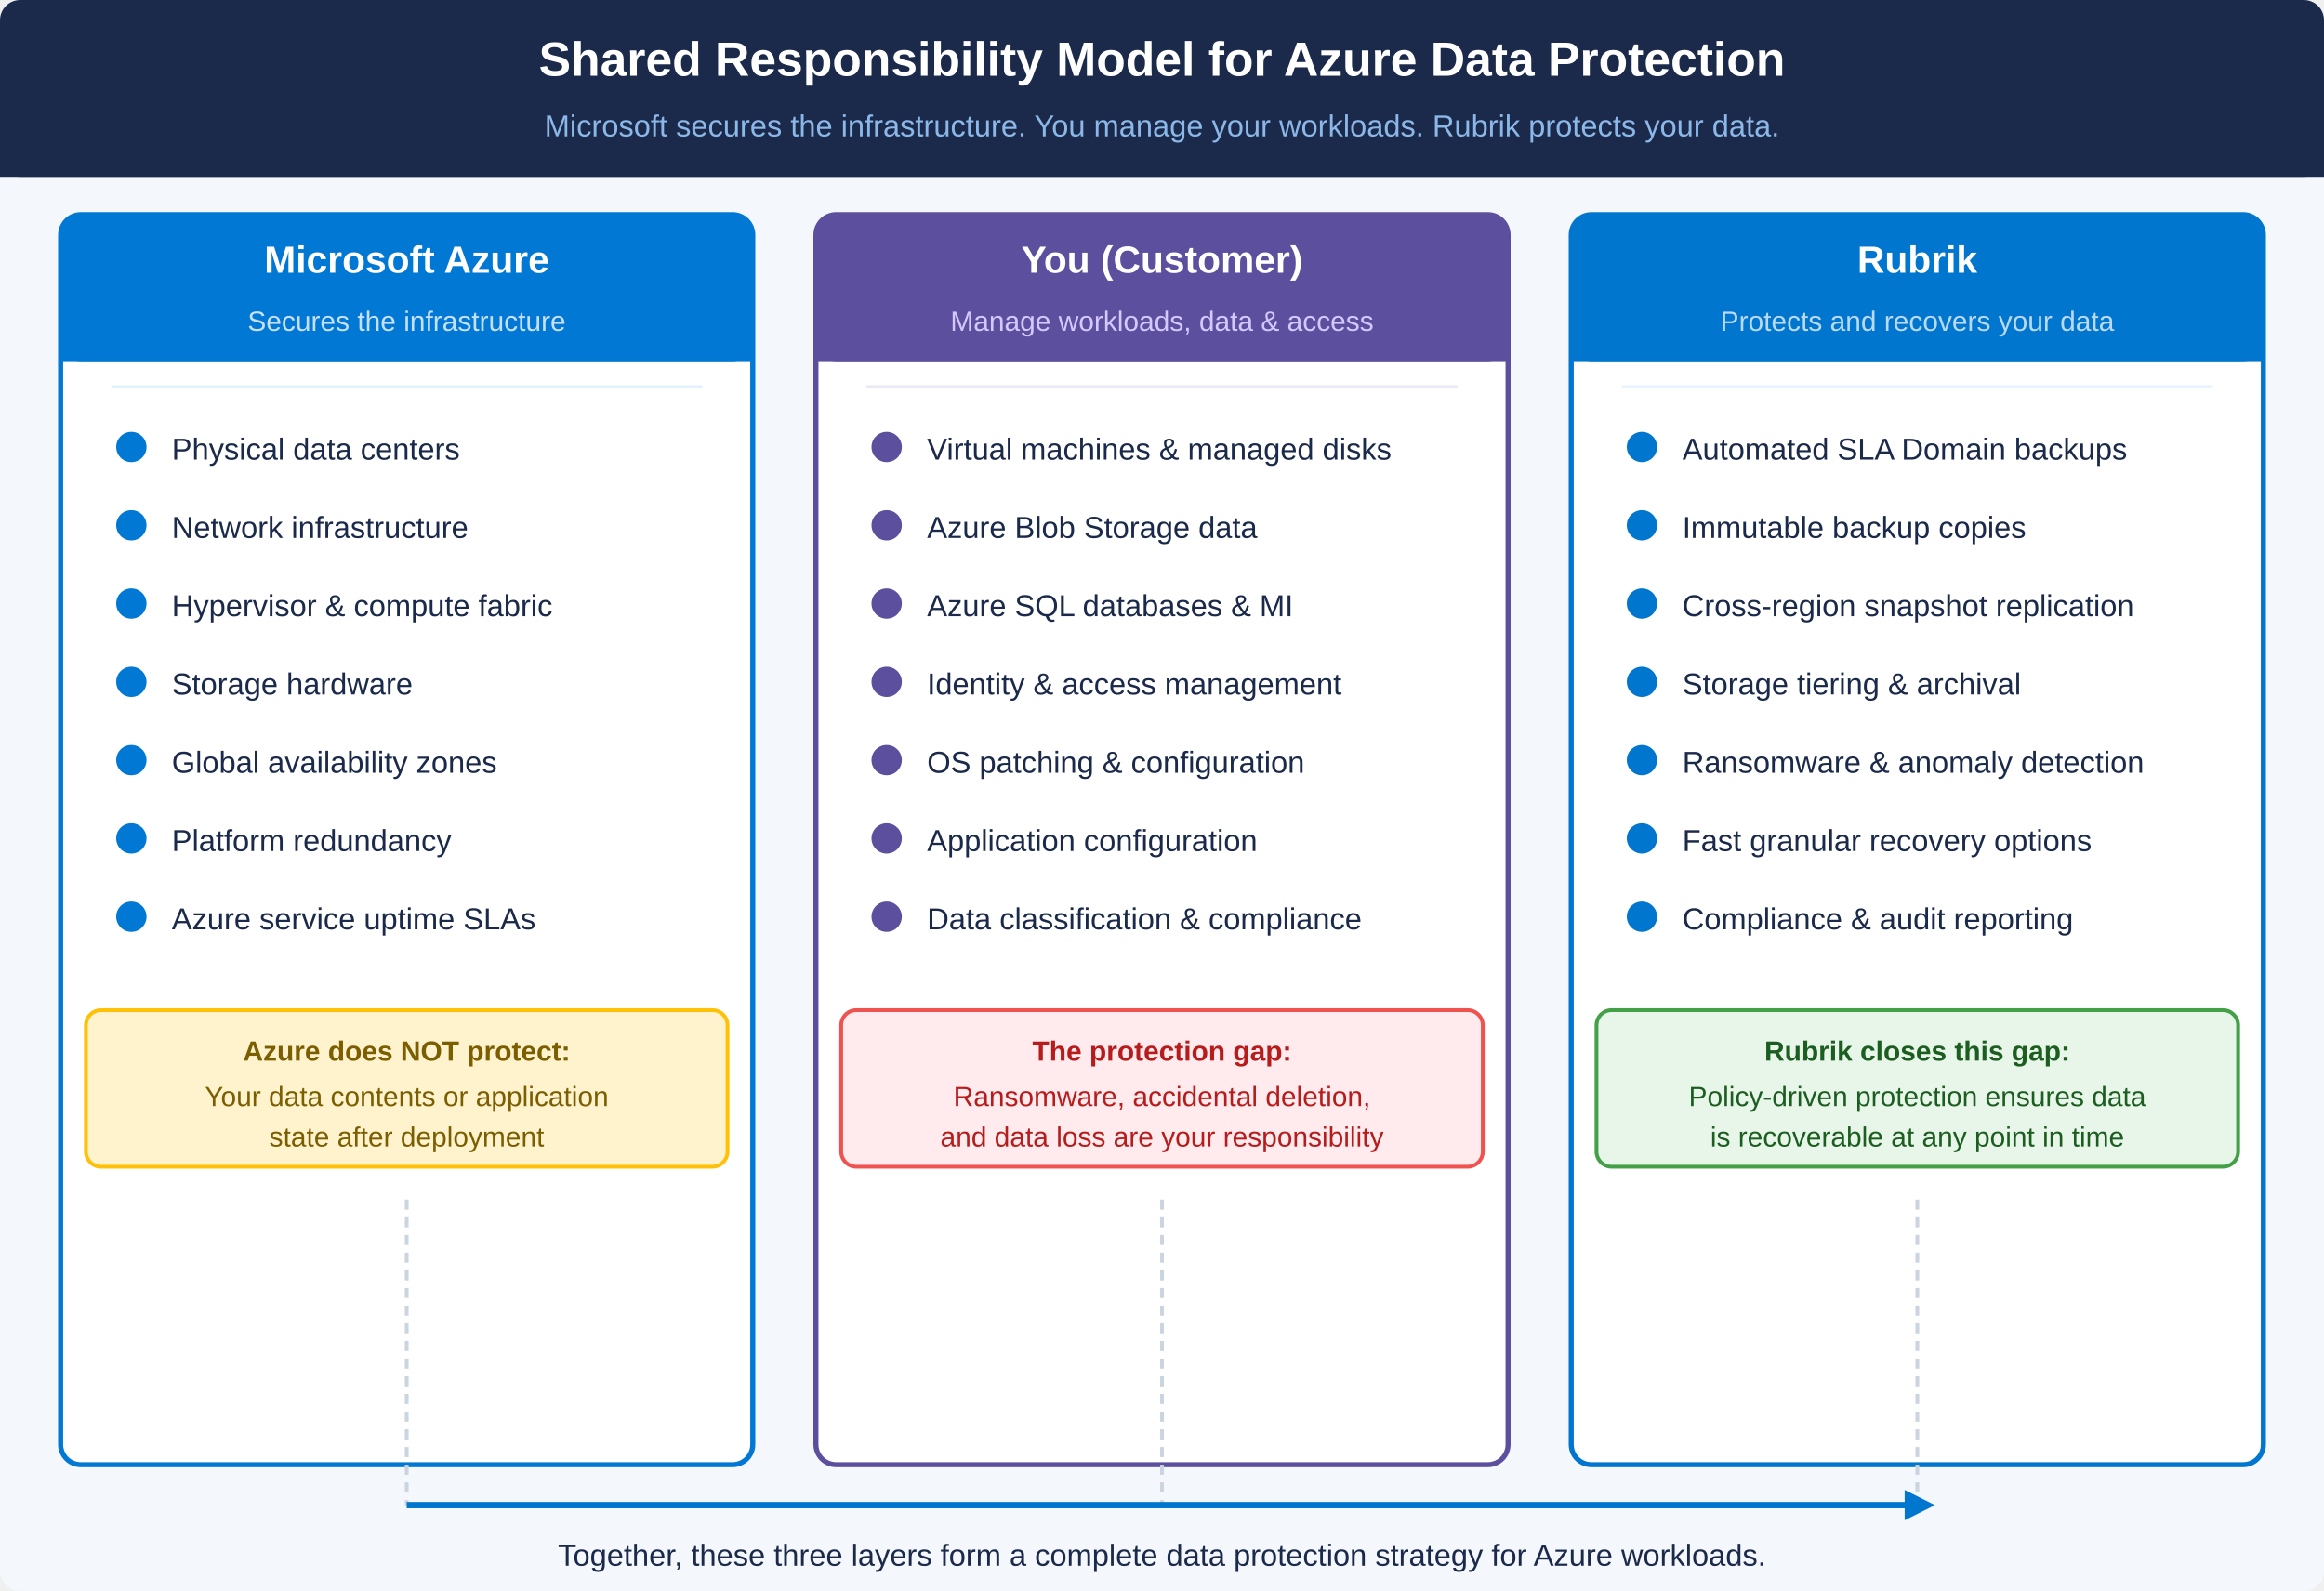
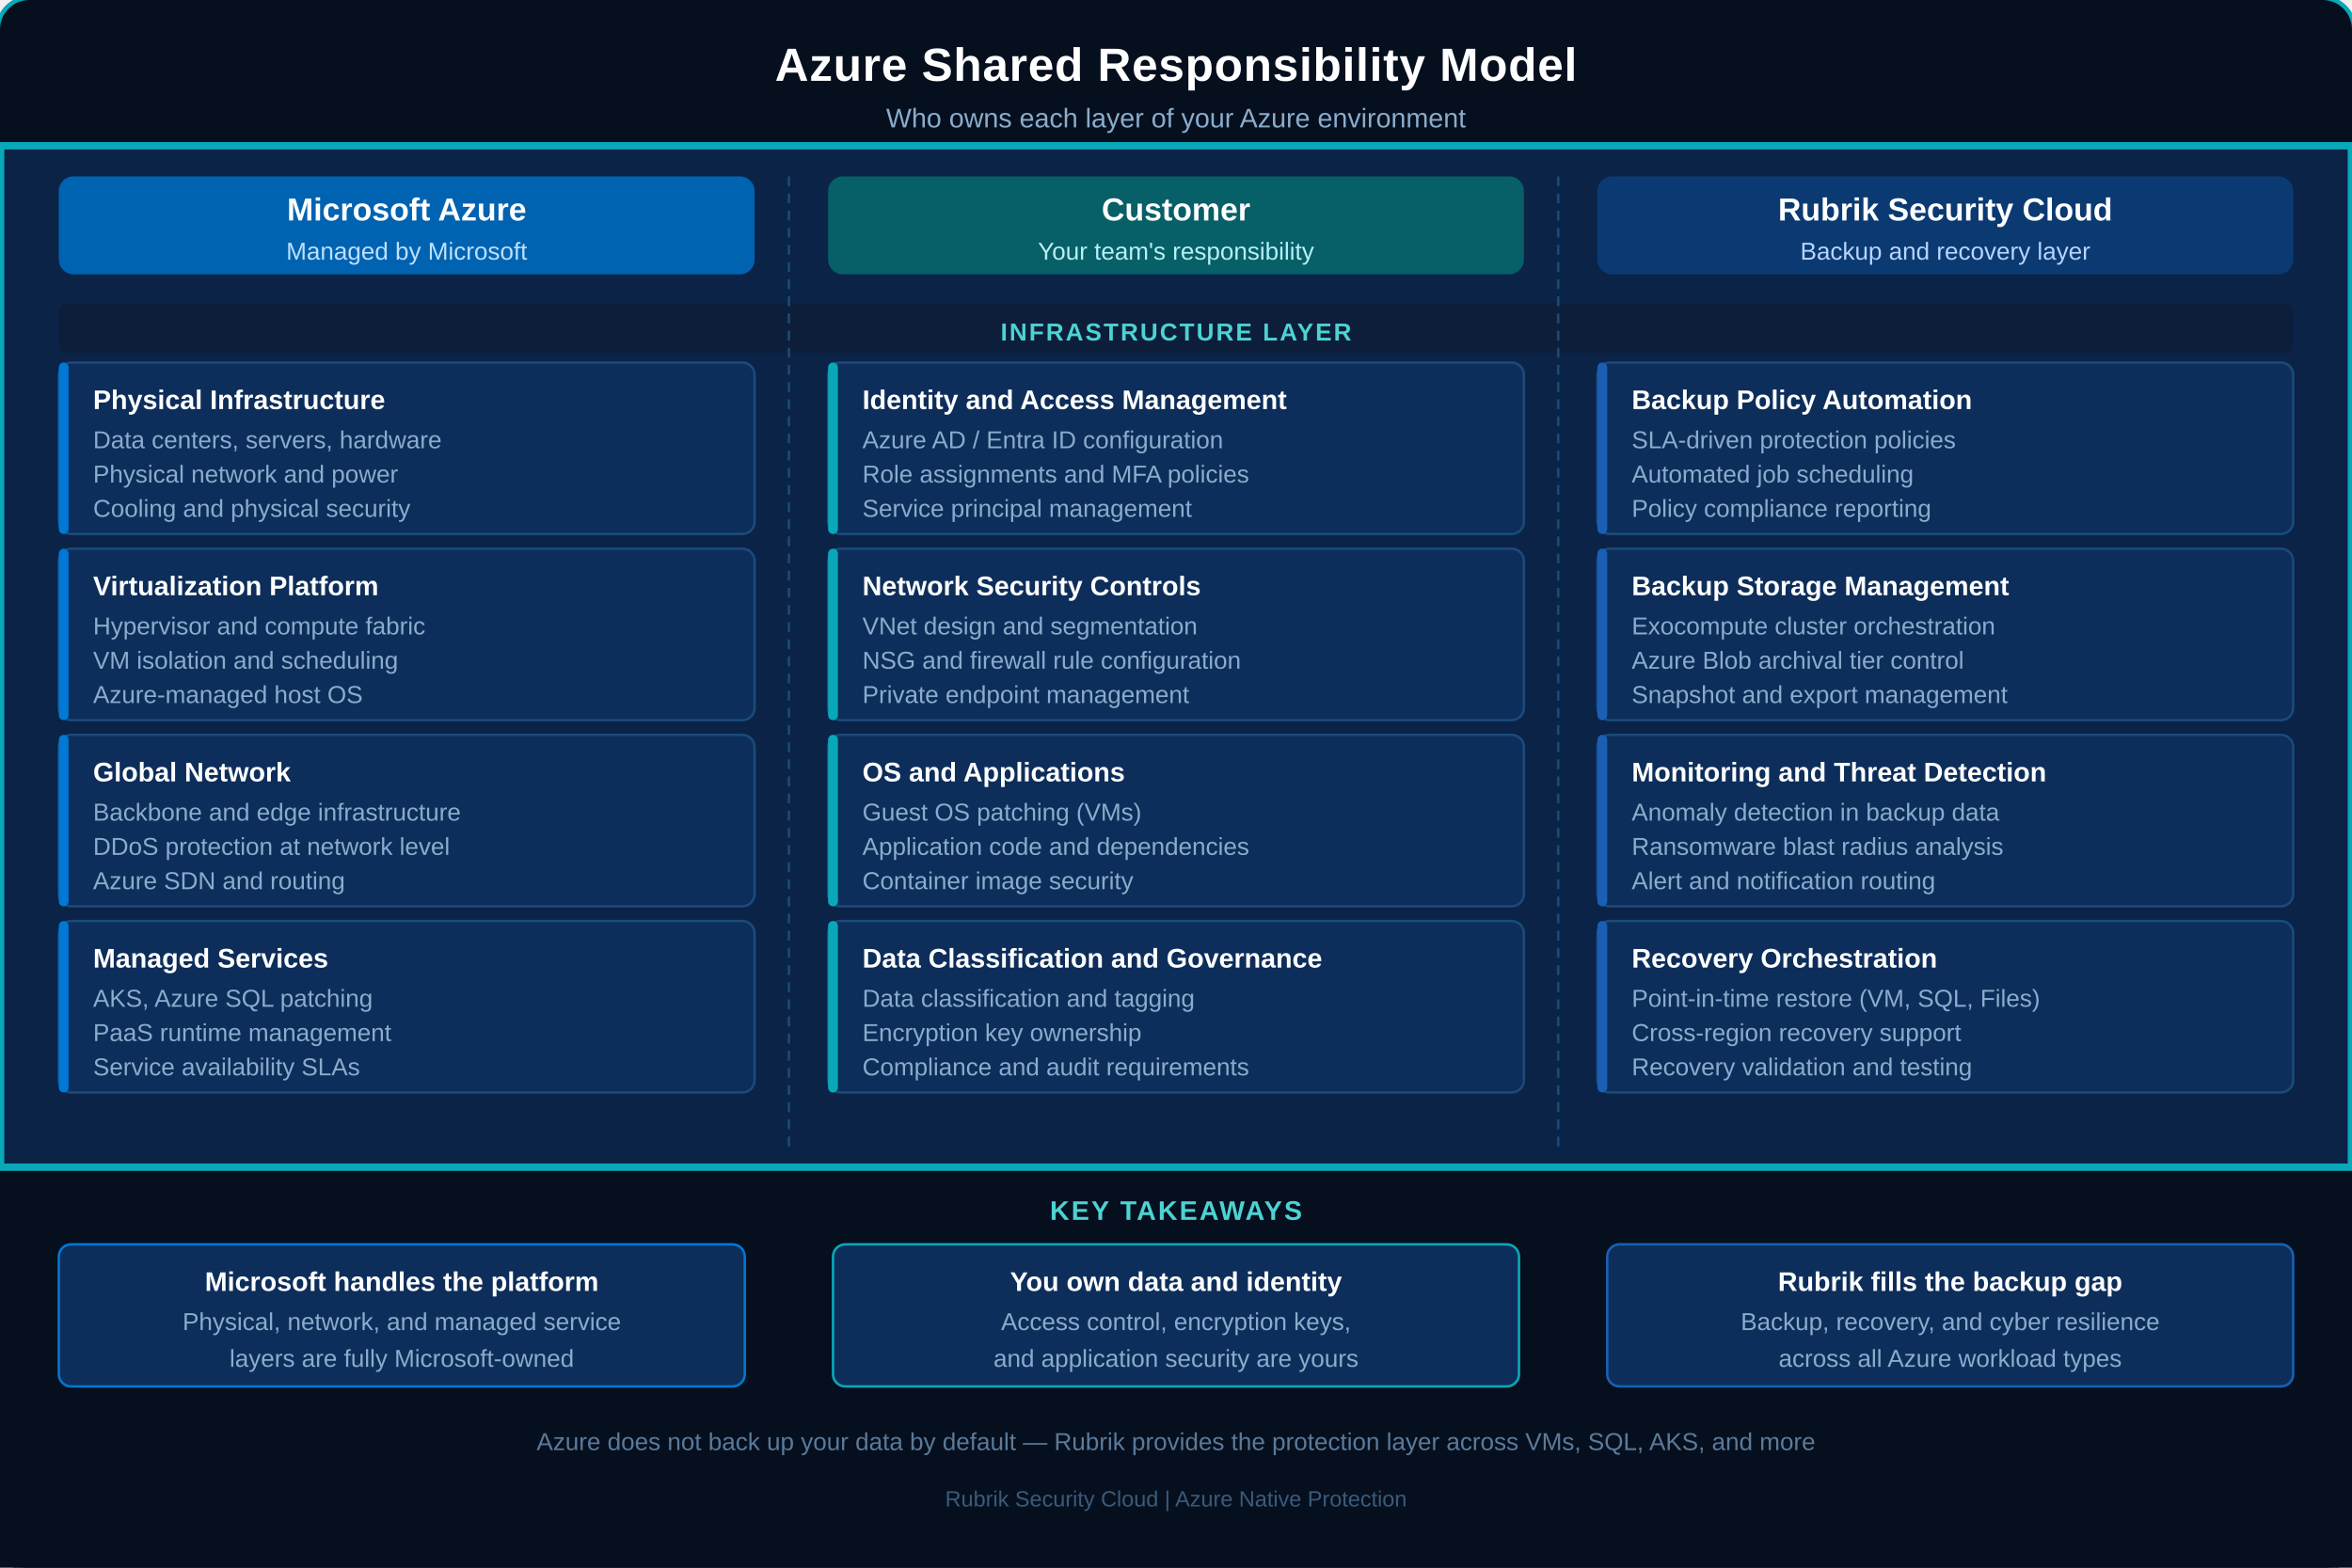
- <svg xmlns="http://www.w3.org/2000/svg" viewBox="0 0 920 630" width="920" height="630" font-family="Segoe UI, Calibri, Arial, sans-serif">
-   <rect width="920" height="630" fill="#F4F7FB" rx="8" />
-   <rect x="0" y="0" width="920" height="70" fill="#1B2A4A" rx="8" />
-   <rect x="0" y="54" width="920" height="16" fill="#1B2A4A" />
-   <text x="460" y="30" text-anchor="middle" font-size="19" font-weight="bold" fill="#FFFFFF">Shared Responsibility Model for Azure Data Protection</text>
-   <text x="460" y="54" text-anchor="middle" font-size="12" fill="#8BB8E8">Microsoft secures the infrastructure. You manage your workloads. Rubrik protects your data.</text>
-   <rect x="24" y="85" width="274" height="495" fill="#FFFFFF" rx="8" stroke="#0078D4" stroke-width="2" />
-   <rect x="24" y="85" width="274" height="58" fill="#0078D4" rx="8" />
-   <rect x="24" y="120" width="274" height="23" fill="#0078D4" />
-   <text x="161" y="108" text-anchor="middle" font-size="15" font-weight="bold" fill="#FFFFFF">Microsoft Azure</text>
-   <text x="161" y="131" text-anchor="middle" font-size="11" fill="#C8E0FF">Secures the infrastructure</text>
-   <line x1="44" y1="153" x2="278" y2="153" stroke="#E3F0FD" stroke-width="1" />
-   <circle cx="52" cy="177" r="6" fill="#0078D4" />
-   <text x="68" y="182" font-size="12" fill="#1B2A4A">Physical data centers</text>
-   <circle cx="52" cy="208" r="6" fill="#0078D4" />
-   <text x="68" y="213" font-size="12" fill="#1B2A4A">Network infrastructure</text>
-   <circle cx="52" cy="239" r="6" fill="#0078D4" />
-   <text x="68" y="244" font-size="12" fill="#1B2A4A">Hypervisor &amp; compute fabric</text>
-   <circle cx="52" cy="270" r="6" fill="#0078D4" />
-   <text x="68" y="275" font-size="12" fill="#1B2A4A">Storage hardware</text>
-   <circle cx="52" cy="301" r="6" fill="#0078D4" />
-   <text x="68" y="306" font-size="12" fill="#1B2A4A">Global availability zones</text>
-   <circle cx="52" cy="332" r="6" fill="#0078D4" />
-   <text x="68" y="337" font-size="12" fill="#1B2A4A">Platform redundancy</text>
-   <circle cx="52" cy="363" r="6" fill="#0078D4" />
-   <text x="68" y="368" font-size="12" fill="#1B2A4A">Azure service uptime SLAs</text>
-   <rect x="34" y="400" width="254" height="62" fill="#FFF3CD" rx="6" stroke="#FFC107" stroke-width="1.5" />
-   <text x="161" y="420" text-anchor="middle" font-size="11" font-weight="bold" fill="#7B5E00">Azure does NOT protect:</text>
-   <text x="161" y="438" text-anchor="middle" font-size="11" fill="#7B5E00">Your data contents or application</text>
-   <text x="161" y="454" text-anchor="middle" font-size="11" fill="#7B5E00">state after deployment</text>
-   <rect x="323" y="85" width="274" height="495" fill="#FFFFFF" rx="8" stroke="#5C4F9E" stroke-width="2" />
-   <rect x="323" y="85" width="274" height="58" fill="#5C4F9E" rx="8" />
-   <rect x="323" y="120" width="274" height="23" fill="#5C4F9E" />
-   <text x="460" y="108" text-anchor="middle" font-size="15" font-weight="bold" fill="#FFFFFF">You (Customer)</text>
-   <text x="460" y="131" text-anchor="middle" font-size="11" fill="#D4C8FF">Manage workloads, data &amp; access</text>
-   <line x1="343" y1="153" x2="577" y2="153" stroke="#EDE7F6" stroke-width="1" />
-   <circle cx="351" cy="177" r="6" fill="#5C4F9E" />
-   <text x="367" y="182" font-size="12" fill="#1B2A4A">Virtual machines &amp; managed disks</text>
-   <circle cx="351" cy="208" r="6" fill="#5C4F9E" />
-   <text x="367" y="213" font-size="12" fill="#1B2A4A">Azure Blob Storage data</text>
-   <circle cx="351" cy="239" r="6" fill="#5C4F9E" />
-   <text x="367" y="244" font-size="12" fill="#1B2A4A">Azure SQL databases &amp; MI</text>
-   <circle cx="351" cy="270" r="6" fill="#5C4F9E" />
-   <text x="367" y="275" font-size="12" fill="#1B2A4A">Identity &amp; access management</text>
-   <circle cx="351" cy="301" r="6" fill="#5C4F9E" />
-   <text x="367" y="306" font-size="12" fill="#1B2A4A">OS patching &amp; configuration</text>
-   <circle cx="351" cy="332" r="6" fill="#5C4F9E" />
-   <text x="367" y="337" font-size="12" fill="#1B2A4A">Application configuration</text>
-   <circle cx="351" cy="363" r="6" fill="#5C4F9E" />
-   <text x="367" y="368" font-size="12" fill="#1B2A4A">Data classification &amp; compliance</text>
-   <rect x="333" y="400" width="254" height="62" fill="#FFEBEE" rx="6" stroke="#EF5350" stroke-width="1.5" />
-   <text x="460" y="420" text-anchor="middle" font-size="11" font-weight="bold" fill="#B71C1C">The protection gap:</text>
-   <text x="460" y="438" text-anchor="middle" font-size="11" fill="#B71C1C">Ransomware, accidental deletion,</text>
-   <text x="460" y="454" text-anchor="middle" font-size="11" fill="#B71C1C">and data loss are your responsibility</text>
-   <rect x="622" y="85" width="274" height="495" fill="#FFFFFF" rx="8" stroke="#0076CE" stroke-width="2" />
-   <rect x="622" y="85" width="274" height="58" fill="#0076CE" rx="8" />
-   <rect x="622" y="120" width="274" height="23" fill="#0076CE" />
-   <text x="759" y="108" text-anchor="middle" font-size="15" font-weight="bold" fill="#FFFFFF">Rubrik</text>
-   <text x="759" y="131" text-anchor="middle" font-size="11" fill="#BAD9F5">Protects and recovers your data</text>
-   <line x1="642" y1="153" x2="876" y2="153" stroke="#E8F4FF" stroke-width="1" />
-   <circle cx="650" cy="177" r="6" fill="#0076CE" />
-   <text x="666" y="182" font-size="12" fill="#1B2A4A">Automated SLA Domain backups</text>
-   <circle cx="650" cy="208" r="6" fill="#0076CE" />
-   <text x="666" y="213" font-size="12" fill="#1B2A4A">Immutable backup copies</text>
-   <circle cx="650" cy="239" r="6" fill="#0076CE" />
-   <text x="666" y="244" font-size="12" fill="#1B2A4A">Cross-region snapshot replication</text>
-   <circle cx="650" cy="270" r="6" fill="#0076CE" />
-   <text x="666" y="275" font-size="12" fill="#1B2A4A">Storage tiering &amp; archival</text>
-   <circle cx="650" cy="301" r="6" fill="#0076CE" />
-   <text x="666" y="306" font-size="12" fill="#1B2A4A">Ransomware &amp; anomaly detection</text>
-   <circle cx="650" cy="332" r="6" fill="#0076CE" />
-   <text x="666" y="337" font-size="12" fill="#1B2A4A">Fast granular recovery options</text>
-   <circle cx="650" cy="363" r="6" fill="#0076CE" />
-   <text x="666" y="368" font-size="12" fill="#1B2A4A">Compliance &amp; audit reporting</text>
-   <rect x="632" y="400" width="254" height="62" fill="#E8F5E9" rx="6" stroke="#43A047" stroke-width="1.5" />
-   <text x="759" y="420" text-anchor="middle" font-size="11" font-weight="bold" fill="#1B5E20">Rubrik closes this gap:</text>
-   <text x="759" y="438" text-anchor="middle" font-size="11" fill="#1B5E20">Policy-driven protection ensures data</text>
-   <text x="759" y="454" text-anchor="middle" font-size="11" fill="#1B5E20">is recoverable at any point in time</text>
-   <line x1="161" y1="475" x2="161" y2="596" stroke="#CBD5E0" stroke-width="1.5" stroke-dasharray="4,3" />
-   <line x1="460" y1="475" x2="460" y2="596" stroke="#CBD5E0" stroke-width="1.5" stroke-dasharray="4,3" />
-   <line x1="759" y1="475" x2="759" y2="596" stroke="#CBD5E0" stroke-width="1.5" stroke-dasharray="4,3" />
-   <line x1="161" y1="596" x2="759" y2="596" stroke="#0076CE" stroke-width="2.5" />
-   <polygon points="754,590 766,596 754,602" fill="#0076CE" />
-   <text x="460" y="620" text-anchor="middle" font-size="12" fill="#1B2A4A">Together, these three layers form a complete data protection strategy for Azure workloads.</text>
+ <svg xmlns="http://www.w3.org/2000/svg" width="960" height="640" viewBox="0 0 960 640" font-family="Segoe UI, Calibri, Arial, sans-serif">
+   <rect width="960" height="640" fill="#0A2347" rx="12" />
+   <rect width="960" height="640" fill="none" stroke="#09A8B8" stroke-width="3.5" rx="12" />
+   <rect x="0" y="0" width="960" height="60" fill="#060F1E" rx="12" />
+   <rect x="0" y="48" width="960" height="12" fill="#060F1E" />
+   <rect x="0" y="58" width="960" height="3" fill="#09A8B8" />
+   <text x="480" y="33" text-anchor="middle" fill="#FFFFFF" font-size="19" font-weight="bold" letter-spacing="0.3">Azure Shared Responsibility Model</text>
+   <text x="480" y="52" text-anchor="middle" fill="#8AACCC" font-size="11">Who owns each layer of your Azure environment</text>
+   <rect x="24" y="72" width="284" height="40" fill="#0063B1" rx="6" />
+   <text x="166" y="90" text-anchor="middle" fill="#FFFFFF" font-size="13" font-weight="bold">Microsoft Azure</text>
+   <text x="166" y="106" text-anchor="middle" fill="#BDE0FF" font-size="10">Managed by Microsoft</text>
+   <rect x="338" y="72" width="284" height="40" fill="#075F68" rx="6" />
+   <text x="480" y="90" text-anchor="middle" fill="#FFFFFF" font-size="13" font-weight="bold">Customer</text>
+   <text x="480" y="106" text-anchor="middle" fill="#B8F0F4" font-size="10">Your team's responsibility</text>
+   <rect x="652" y="72" width="284" height="40" fill="#0B3A72" rx="6" />
+   <text x="794" y="90" text-anchor="middle" fill="#FFFFFF" font-size="13" font-weight="bold">Rubrik Security Cloud</text>
+   <text x="794" y="106" text-anchor="middle" fill="#B8D4FF" font-size="10">Backup and recovery layer</text>
+   <rect x="24" y="124" width="912" height="20" fill="#0C1E3A" rx="3" />
+   <text x="480" y="139" text-anchor="middle" fill="#4DD2D2" font-size="10" font-weight="bold" letter-spacing="0.8">INFRASTRUCTURE LAYER</text>
+   <line x1="322" y1="72" x2="322" y2="470" stroke="#1A4A7A" stroke-width="1" stroke-dasharray="4,3" />
+   <line x1="636" y1="72" x2="636" y2="470" stroke="#1A4A7A" stroke-width="1" stroke-dasharray="4,3" />
+   <rect x="24" y="148" width="284" height="70" fill="#0D2E5A" rx="5" stroke="#1A4A7A" stroke-width="1" />
+   <rect x="24" y="148" width="4" height="70" fill="#0078D4" rx="2" />
+   <text x="38" y="167" fill="#FFFFFF" font-size="11" font-weight="bold">Physical Infrastructure</text>
+   <text x="38" y="183" fill="#8AACCC" font-size="10">Data centers, servers, hardware</text>
+   <text x="38" y="197" fill="#8AACCC" font-size="10">Physical network and power</text>
+   <text x="38" y="211" fill="#8AACCC" font-size="10">Cooling and physical security</text>
+   <rect x="24" y="224" width="284" height="70" fill="#0D2E5A" rx="5" stroke="#1A4A7A" stroke-width="1" />
+   <rect x="24" y="224" width="4" height="70" fill="#0078D4" rx="2" />
+   <text x="38" y="243" fill="#FFFFFF" font-size="11" font-weight="bold">Virtualization Platform</text>
+   <text x="38" y="259" fill="#8AACCC" font-size="10">Hypervisor and compute fabric</text>
+   <text x="38" y="273" fill="#8AACCC" font-size="10">VM isolation and scheduling</text>
+   <text x="38" y="287" fill="#8AACCC" font-size="10">Azure-managed host OS</text>
+   <rect x="24" y="300" width="284" height="70" fill="#0D2E5A" rx="5" stroke="#1A4A7A" stroke-width="1" />
+   <rect x="24" y="300" width="4" height="70" fill="#0078D4" rx="2" />
+   <text x="38" y="319" fill="#FFFFFF" font-size="11" font-weight="bold">Global Network</text>
+   <text x="38" y="335" fill="#8AACCC" font-size="10">Backbone and edge infrastructure</text>
+   <text x="38" y="349" fill="#8AACCC" font-size="10">DDoS protection at network level</text>
+   <text x="38" y="363" fill="#8AACCC" font-size="10">Azure SDN and routing</text>
+   <rect x="24" y="376" width="284" height="70" fill="#0D2E5A" rx="5" stroke="#1A4A7A" stroke-width="1" />
+   <rect x="24" y="376" width="4" height="70" fill="#0078D4" rx="2" />
+   <text x="38" y="395" fill="#FFFFFF" font-size="11" font-weight="bold">Managed Services</text>
+   <text x="38" y="411" fill="#8AACCC" font-size="10">AKS, Azure SQL patching</text>
+   <text x="38" y="425" fill="#8AACCC" font-size="10">PaaS runtime management</text>
+   <text x="38" y="439" fill="#8AACCC" font-size="10">Service availability SLAs</text>
+   <rect x="338" y="148" width="284" height="70" fill="#0D2E5A" rx="5" stroke="#1A4A7A" stroke-width="1" />
+   <rect x="338" y="148" width="4" height="70" fill="#09A8B8" rx="2" />
+   <text x="352" y="167" fill="#FFFFFF" font-size="11" font-weight="bold">Identity and Access Management</text>
+   <text x="352" y="183" fill="#8AACCC" font-size="10">Azure AD / Entra ID configuration</text>
+   <text x="352" y="197" fill="#8AACCC" font-size="10">Role assignments and MFA policies</text>
+   <text x="352" y="211" fill="#8AACCC" font-size="10">Service principal management</text>
+   <rect x="338" y="224" width="284" height="70" fill="#0D2E5A" rx="5" stroke="#1A4A7A" stroke-width="1" />
+   <rect x="338" y="224" width="4" height="70" fill="#09A8B8" rx="2" />
+   <text x="352" y="243" fill="#FFFFFF" font-size="11" font-weight="bold">Network Security Controls</text>
+   <text x="352" y="259" fill="#8AACCC" font-size="10">VNet design and segmentation</text>
+   <text x="352" y="273" fill="#8AACCC" font-size="10">NSG and firewall rule configuration</text>
+   <text x="352" y="287" fill="#8AACCC" font-size="10">Private endpoint management</text>
+   <rect x="338" y="300" width="284" height="70" fill="#0D2E5A" rx="5" stroke="#1A4A7A" stroke-width="1" />
+   <rect x="338" y="300" width="4" height="70" fill="#09A8B8" rx="2" />
+   <text x="352" y="319" fill="#FFFFFF" font-size="11" font-weight="bold">OS and Applications</text>
+   <text x="352" y="335" fill="#8AACCC" font-size="10">Guest OS patching (VMs)</text>
+   <text x="352" y="349" fill="#8AACCC" font-size="10">Application code and dependencies</text>
+   <text x="352" y="363" fill="#8AACCC" font-size="10">Container image security</text>
+   <rect x="338" y="376" width="284" height="70" fill="#0D2E5A" rx="5" stroke="#1A4A7A" stroke-width="1" />
+   <rect x="338" y="376" width="4" height="70" fill="#09A8B8" rx="2" />
+   <text x="352" y="395" fill="#FFFFFF" font-size="11" font-weight="bold">Data Classification and Governance</text>
+   <text x="352" y="411" fill="#8AACCC" font-size="10">Data classification and tagging</text>
+   <text x="352" y="425" fill="#8AACCC" font-size="10">Encryption key ownership</text>
+   <text x="352" y="439" fill="#8AACCC" font-size="10">Compliance and audit requirements</text>
+   <rect x="652" y="148" width="284" height="70" fill="#0D2E5A" rx="5" stroke="#1A4A7A" stroke-width="1" />
+   <rect x="652" y="148" width="4" height="70" fill="#1A5FB4" rx="2" />
+   <text x="666" y="167" fill="#FFFFFF" font-size="11" font-weight="bold">Backup Policy Automation</text>
+   <text x="666" y="183" fill="#8AACCC" font-size="10">SLA-driven protection policies</text>
+   <text x="666" y="197" fill="#8AACCC" font-size="10">Automated job scheduling</text>
+   <text x="666" y="211" fill="#8AACCC" font-size="10">Policy compliance reporting</text>
+   <rect x="652" y="224" width="284" height="70" fill="#0D2E5A" rx="5" stroke="#1A4A7A" stroke-width="1" />
+   <rect x="652" y="224" width="4" height="70" fill="#1A5FB4" rx="2" />
+   <text x="666" y="243" fill="#FFFFFF" font-size="11" font-weight="bold">Backup Storage Management</text>
+   <text x="666" y="259" fill="#8AACCC" font-size="10">Exocompute cluster orchestration</text>
+   <text x="666" y="273" fill="#8AACCC" font-size="10">Azure Blob archival tier control</text>
+   <text x="666" y="287" fill="#8AACCC" font-size="10">Snapshot and export management</text>
+   <rect x="652" y="300" width="284" height="70" fill="#0D2E5A" rx="5" stroke="#1A4A7A" stroke-width="1" />
+   <rect x="652" y="300" width="4" height="70" fill="#1A5FB4" rx="2" />
+   <text x="666" y="319" fill="#FFFFFF" font-size="11" font-weight="bold">Monitoring and Threat Detection</text>
+   <text x="666" y="335" fill="#8AACCC" font-size="10">Anomaly detection in backup data</text>
+   <text x="666" y="349" fill="#8AACCC" font-size="10">Ransomware blast radius analysis</text>
+   <text x="666" y="363" fill="#8AACCC" font-size="10">Alert and notification routing</text>
+   <rect x="652" y="376" width="284" height="70" fill="#0D2E5A" rx="5" stroke="#1A4A7A" stroke-width="1" />
+   <rect x="652" y="376" width="4" height="70" fill="#1A5FB4" rx="2" />
+   <text x="666" y="395" fill="#FFFFFF" font-size="11" font-weight="bold">Recovery Orchestration</text>
+   <text x="666" y="411" fill="#8AACCC" font-size="10">Point-in-time restore (VM, SQL, Files)</text>
+   <text x="666" y="425" fill="#8AACCC" font-size="10">Cross-region recovery support</text>
+   <text x="666" y="439" fill="#8AACCC" font-size="10">Recovery validation and testing</text>
+   <rect x="0" y="475" width="960" height="165" fill="#060F1E" rx="0" />
+   <rect x="0" y="628" width="960" height="12" fill="#060F1E" rx="12" />
+   <rect x="0" y="475" width="960" height="3" fill="#09A8B8" />
+   <text x="480" y="498" text-anchor="middle" fill="#4DD2D2" font-size="11" font-weight="bold" letter-spacing="0.8">KEY TAKEAWAYS</text>
+   <rect x="24" y="508" width="280" height="58" fill="#0D2E5A" rx="5" stroke="#0078D4" stroke-width="1" />
+   <text x="164" y="527" text-anchor="middle" fill="#FFFFFF" font-size="11" font-weight="bold">Microsoft handles the platform</text>
+   <text x="164" y="543" text-anchor="middle" fill="#8AACCC" font-size="10">Physical, network, and managed service</text>
+   <text x="164" y="558" text-anchor="middle" fill="#8AACCC" font-size="10">layers are fully Microsoft-owned</text>
+   <rect x="340" y="508" width="280" height="58" fill="#0D2E5A" rx="5" stroke="#09A8B8" stroke-width="1" />
+   <text x="480" y="527" text-anchor="middle" fill="#FFFFFF" font-size="11" font-weight="bold">You own data and identity</text>
+   <text x="480" y="543" text-anchor="middle" fill="#8AACCC" font-size="10">Access control, encryption keys,</text>
+   <text x="480" y="558" text-anchor="middle" fill="#8AACCC" font-size="10">and application security are yours</text>
+   <rect x="656" y="508" width="280" height="58" fill="#0D2E5A" rx="5" stroke="#1A5FB4" stroke-width="1" />
+   <text x="796" y="527" text-anchor="middle" fill="#FFFFFF" font-size="11" font-weight="bold">Rubrik fills the backup gap</text>
+   <text x="796" y="543" text-anchor="middle" fill="#8AACCC" font-size="10">Backup, recovery, and cyber resilience</text>
+   <text x="796" y="558" text-anchor="middle" fill="#8AACCC" font-size="10">across all Azure workload types</text>
+   <text x="480" y="592" text-anchor="middle" fill="#5A7A9A" font-size="10">Azure does not back up your data by default — Rubrik provides the protection layer across VMs, SQL, AKS, and more</text>
+   <text x="480" y="615" text-anchor="middle" fill="#3A5A7A" font-size="9">Rubrik Security Cloud  |  Azure Native Protection</text>
</svg>
